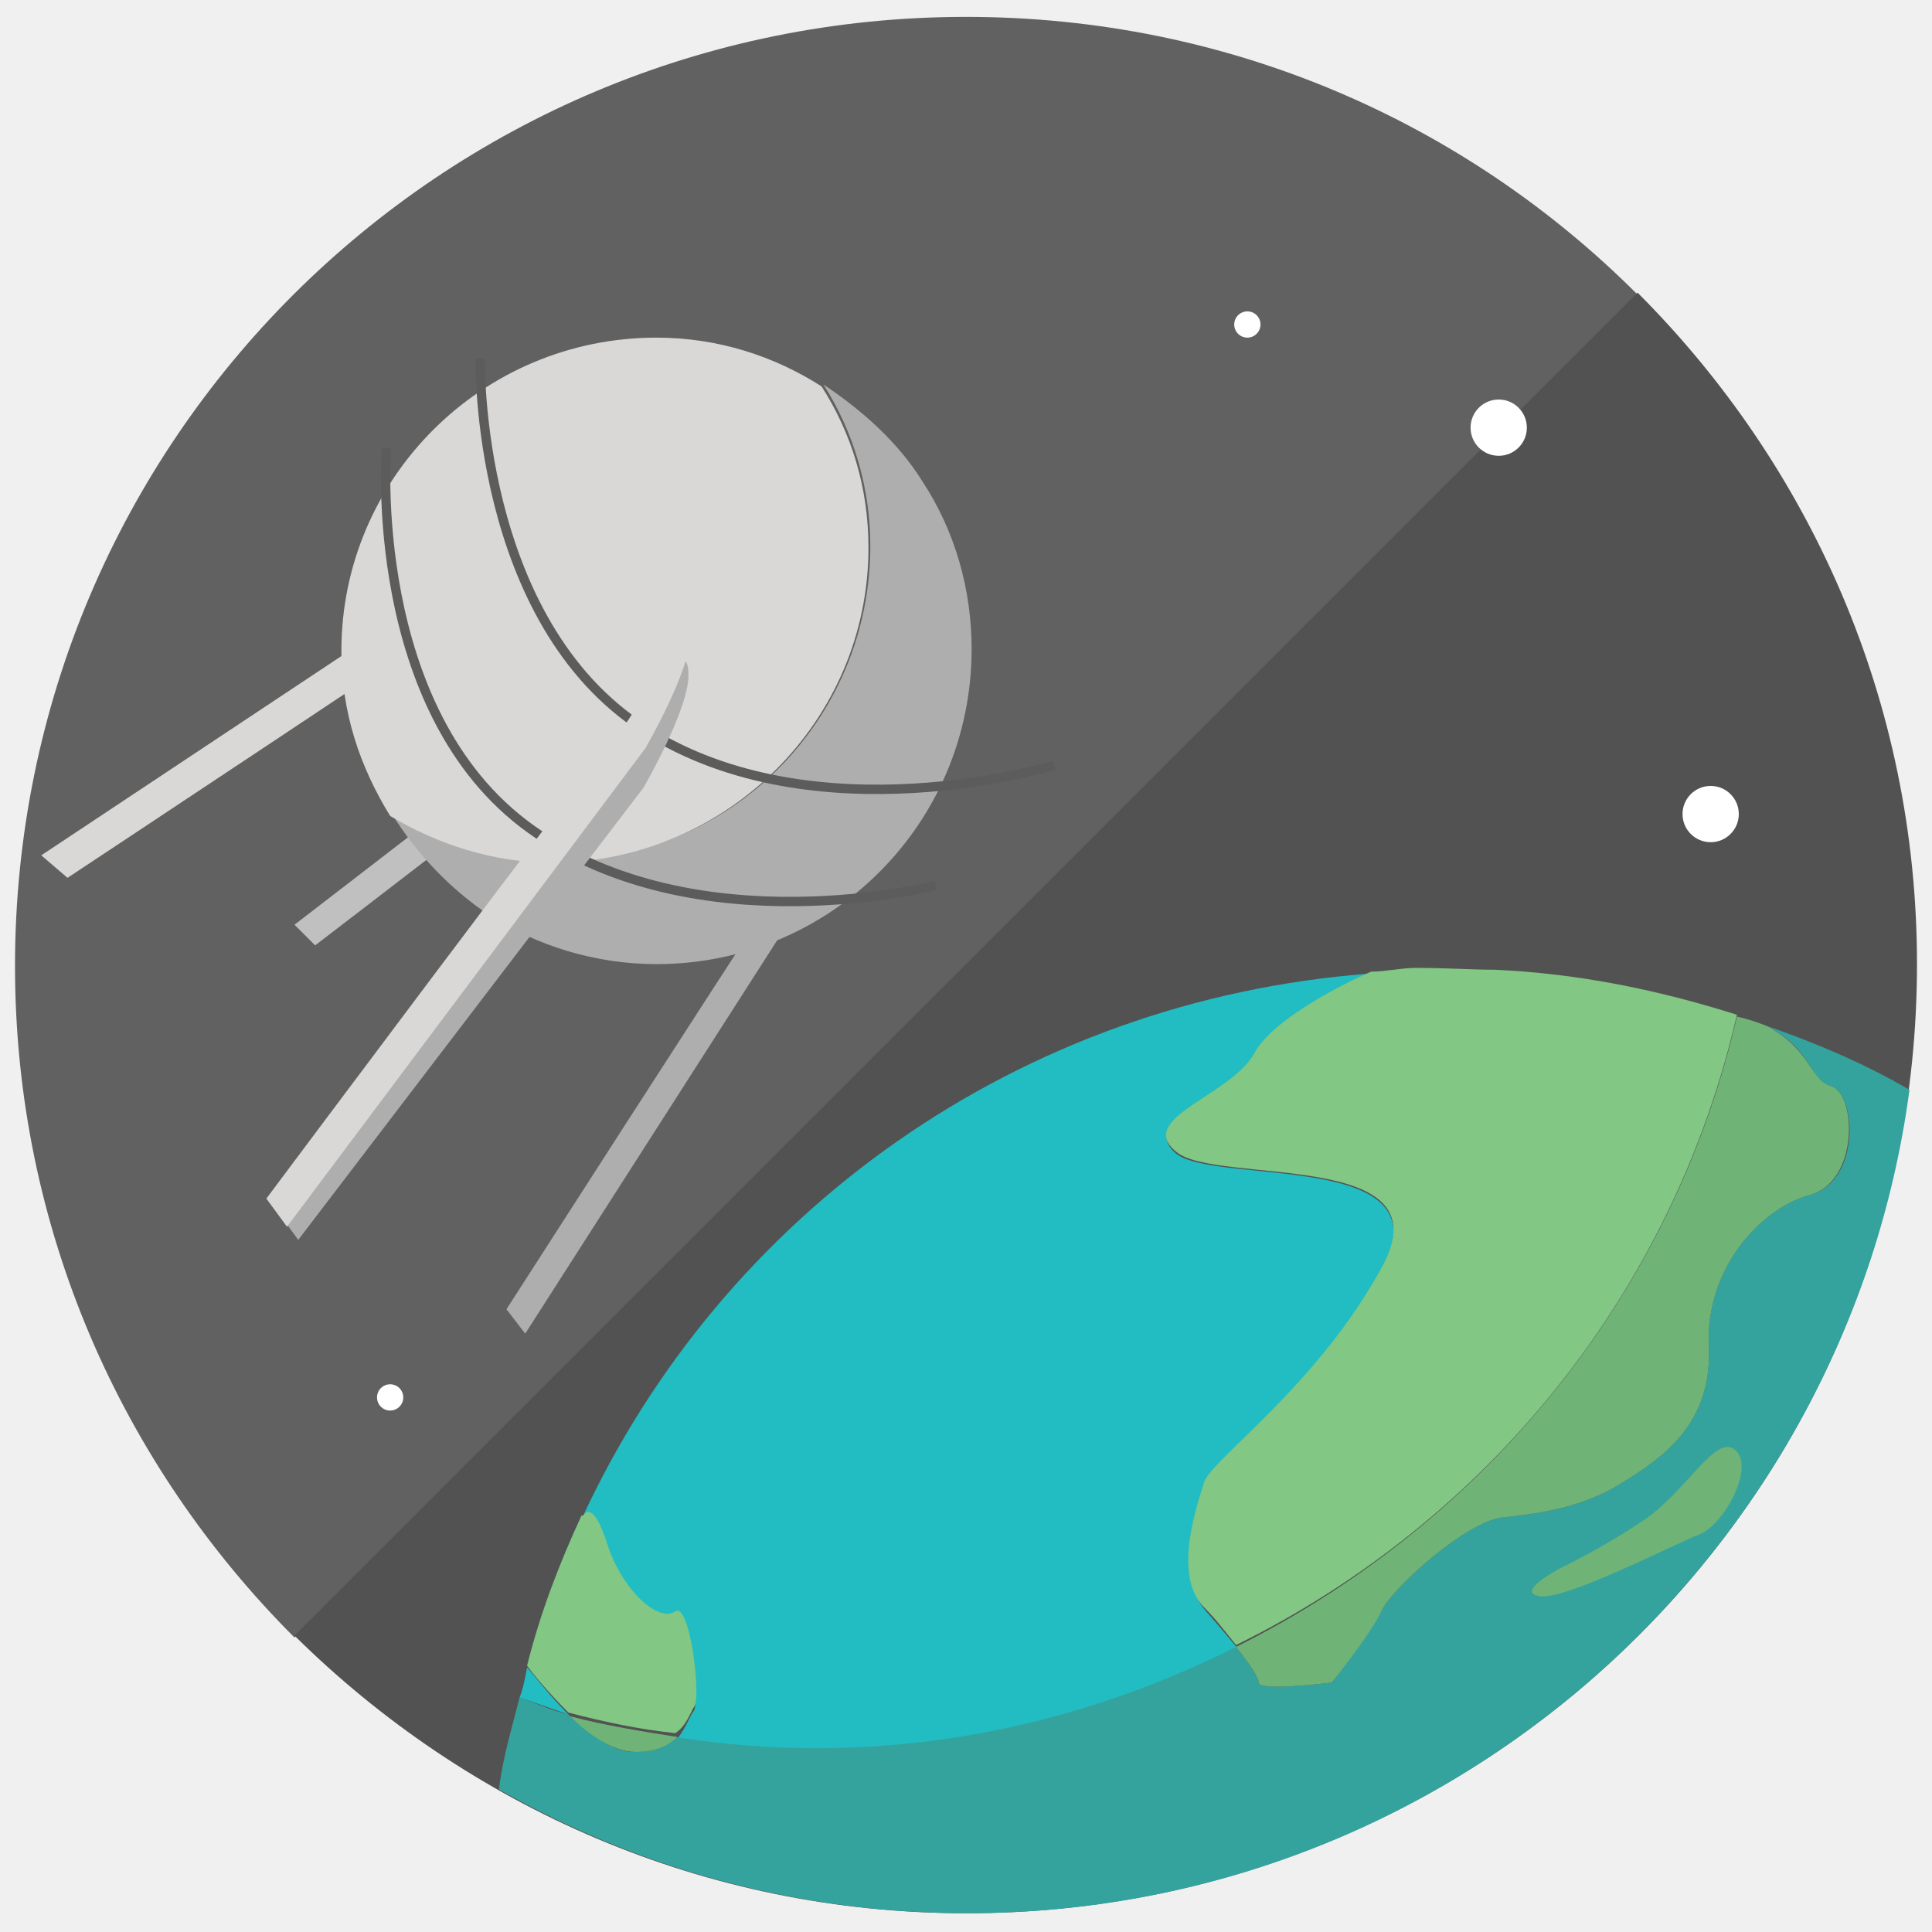
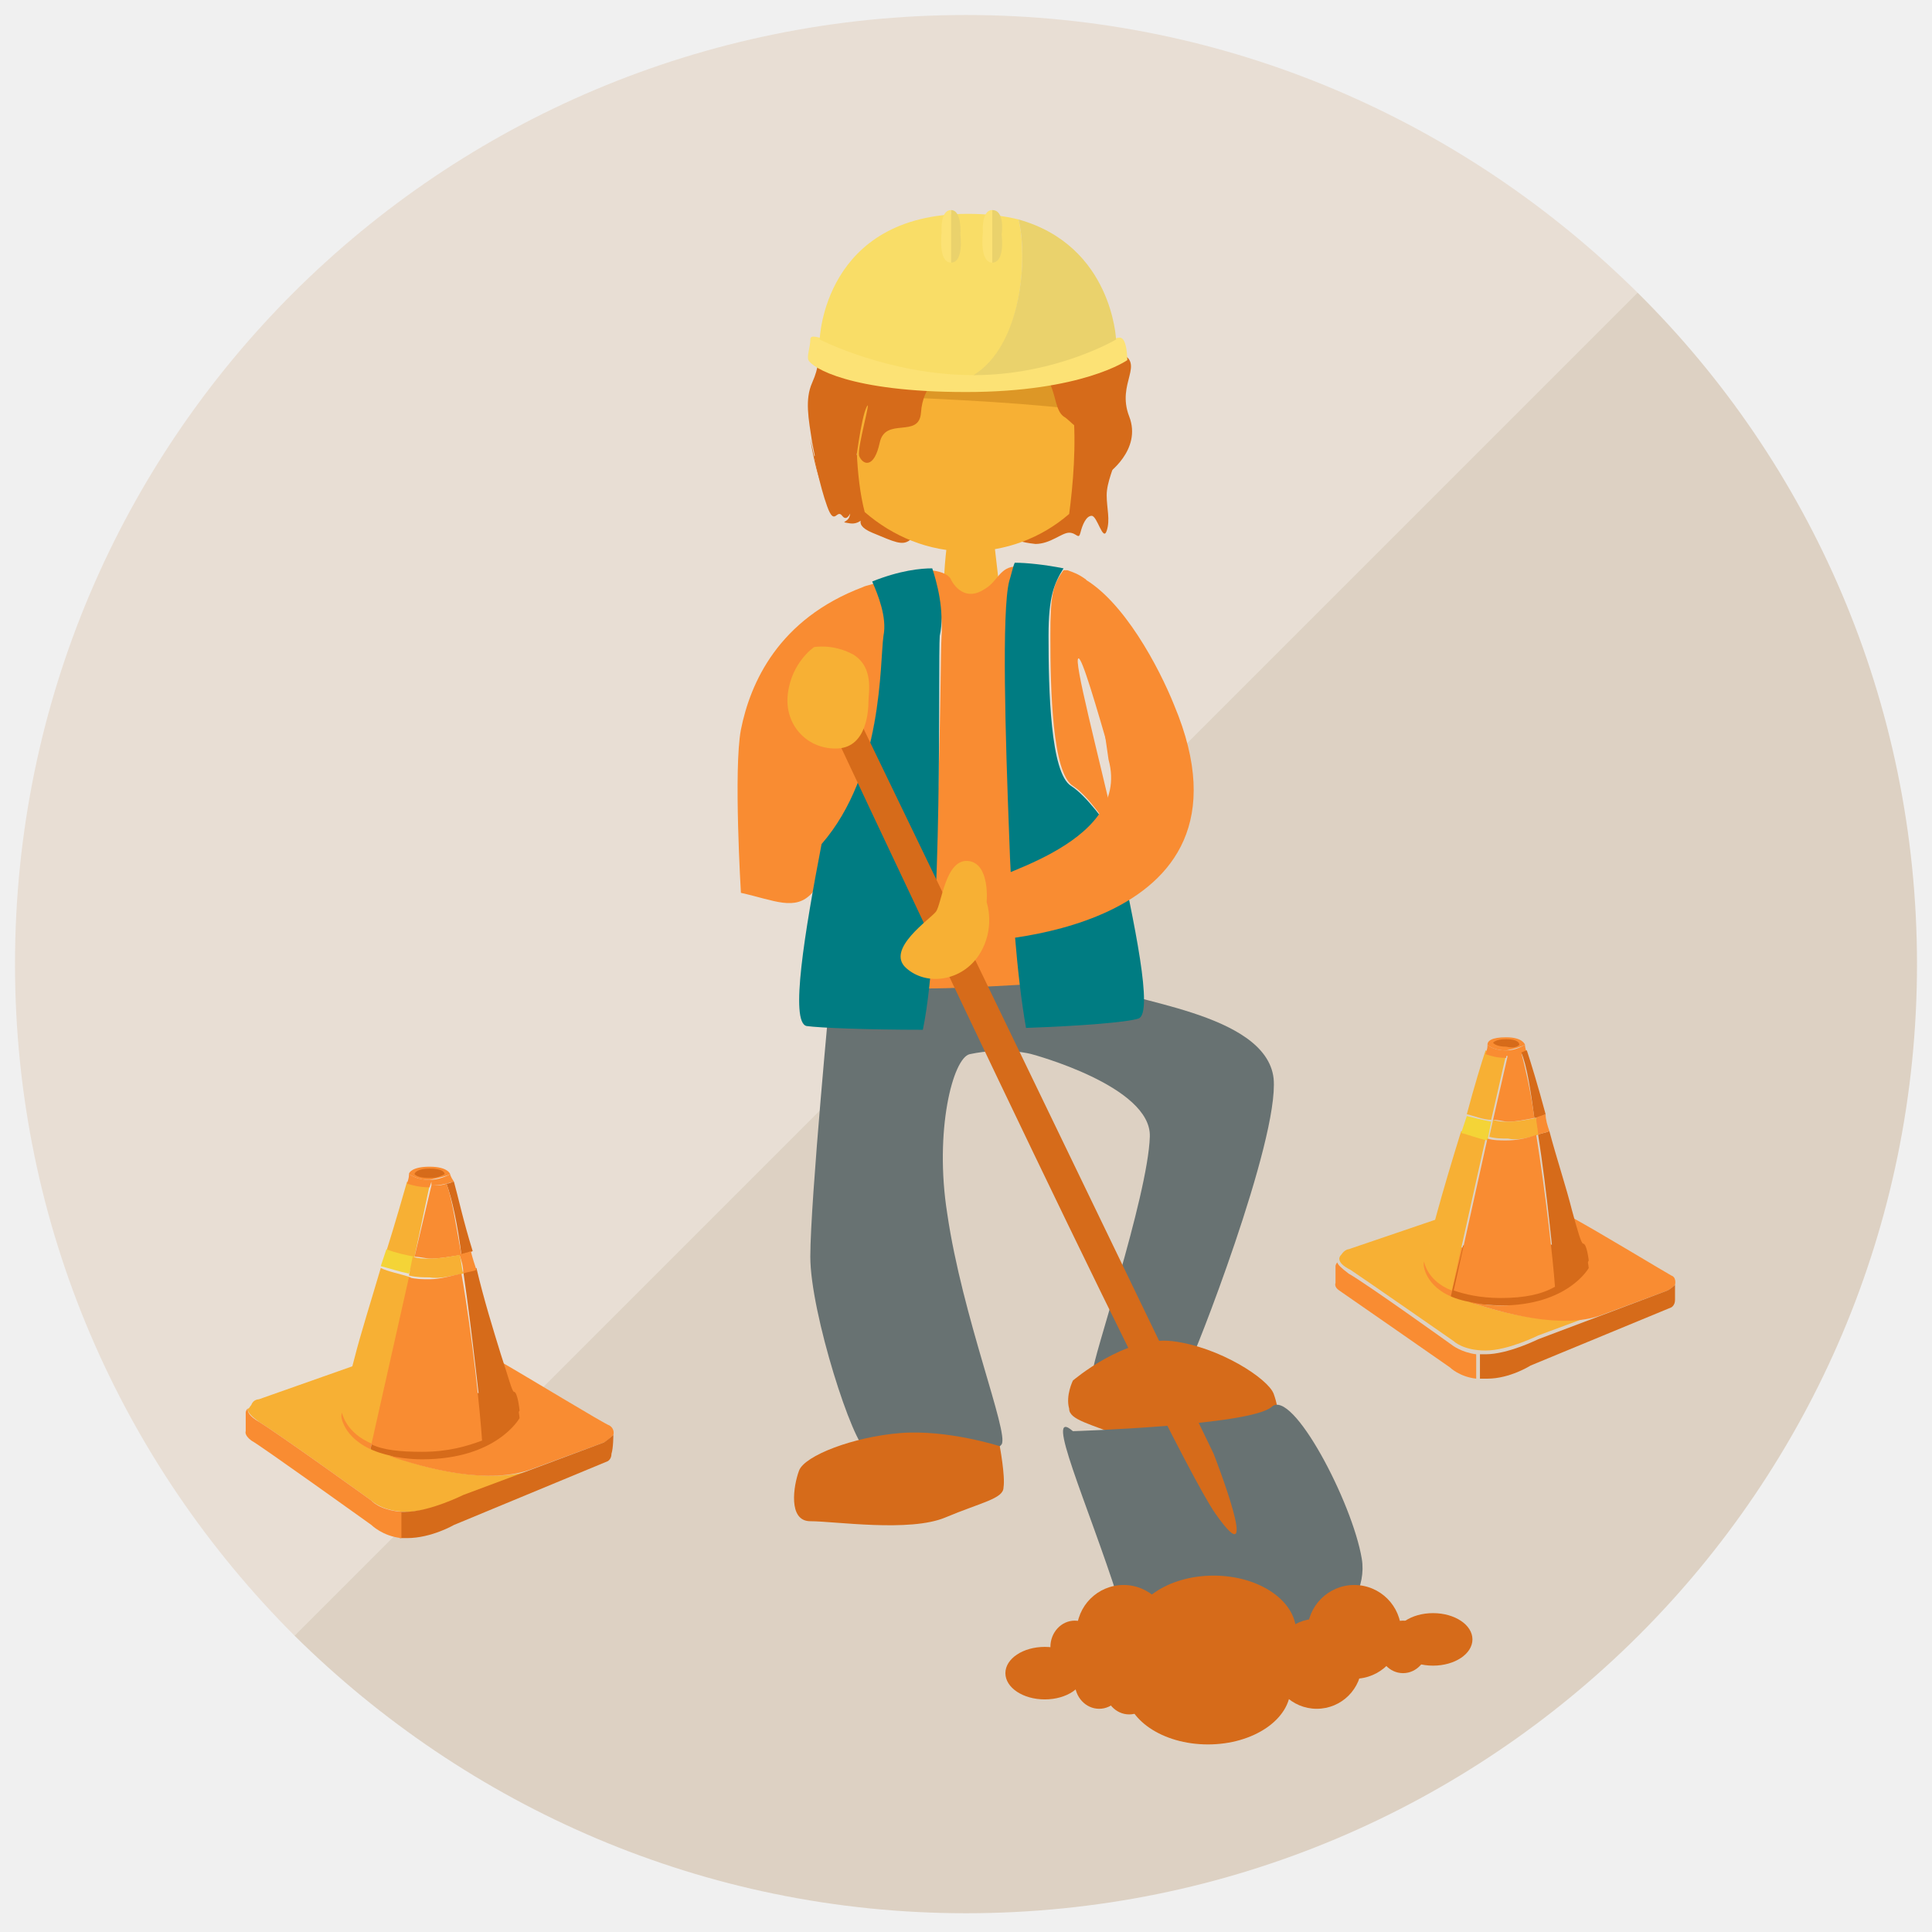
- <svg xmlns="http://www.w3.org/2000/svg" width="103px" height="103px" viewBox="0 0 103 103" version="1.1">
-   <defs />
-   <g id="Page-1" stroke="none" stroke-width="1" fill="none" fill-rule="evenodd">
-     <g id="Badge_Inner">
-       <g id="Group">
-         <g id="Shape">
-           <path d="M51.5,0.9 C23.5,0.9 0.8,23.5 0.8,51.5 C0.8,65.5 6.5,78.1 15.7,87.3 L87.3,15.7 C78.1,6.5 65.5,0.9 51.5,0.9 L51.5,0.9 Z" fill="#616161" />
-           <path d="M87.3,15.6 L15.7,87.2 C24.9,96.3 37.5,102 51.5,102 C79.5,102 102.2,79.4 102.2,51.4 C102.2,37.4 96.5,24.8 87.3,15.6 L87.3,15.6 Z" fill="#525252" />
-         </g>
-         <path d="M41.9,44.1 C41.9,44.1 42.1,46.7 40.7,48.6 C39.4,50.5 27,69.8 27,69.8 L28,71.1 L41.9,49.4 C41.9,49.4 43.7,45.6 43.6,44 C43.4,42.6 41.9,44.1 41.9,44.1 L41.9,44.1 Z" id="Shape" fill="#AEAEAE" />
-         <path d="M32.3,29.7 C32.3,29.7 29.4,29.5 27.3,31 C25.2,32.5 3.6,46.8 3.6,46.8 L2.2,45.6 L26.3,29.6 C26.3,29.6 30.5,27.5 32.3,27.7 C34,27.9 32.3,29.7 32.3,29.7 L32.3,29.7 Z" id="Shape" fill="#D9D8D7" />
-         <path d="M40.1,34.2 C40.1,34.2 37.7,34 36,35.5 C34.3,37 16.8,50.4 16.8,50.4 L15.7,49.3 L35.3,34.2 C35.3,34.2 38.7,32.2 40.2,32.4 C41.5,32.6 40.1,34.2 40.1,34.2 L40.1,34.2 Z" id="Shape" fill="#C1C0C0" />
-         <g transform="translate(18, 18)" id="Shape">
-           <path d="M31.2,7.7 C29.9,5.6 28,3.9 25.9,2.5 C27.5,5 28.4,8 28.4,11.1 C28.4,20.4 20.9,27.9 11.6,27.9 C8.4,27.9 5.4,26.9 2.9,25.4 C4.2,27.5 6,29.4 8.1,30.8 C10.6,32.4 13.7,33.4 17,33.4 C26.3,33.4 33.8,25.9 33.8,16.6 C33.8,13.4 32.9,10.3 31.2,7.7 L31.2,7.7 Z" fill="#AEAEAE" />
-           <path d="M28.3,11.2 C28.3,8 27.4,5.1 25.8,2.6 C23.3,1 20.3,0 17,0 C7.7,0 0.2,7.5 0.2,16.7 C0.2,20 1.2,22.9 2.8,25.5 C5.3,27 8.3,28 11.5,28 C20.8,27.9 28.3,20.4 28.3,11.2 L28.3,11.2 Z" fill="#D9D8D7" />
-         </g>
-         <path d="M85.7,82 C85.7,82 87.8,80.4 89.6,78.5 C91.5,76.6 92.3,73.2 93.6,73.9 C94.8,74.6 93.8,77.9 92.7,78.6 C91.5,79.3 86.4,83.5 85,83.5 C83.6,83.6 85.7,82 85.7,82 L85.7,82 Z" id="Shape" fill="#9BCF81" />
-         <circle id="Oval" fill="#FFFFFF" cx="91.2" cy="43.4" r="1.5" />
-         <circle id="Oval" fill="#FFFFFF" cx="79.9" cy="22.8" r="1.5" />
-         <circle id="Oval" fill="#FFFFFF" cx="66.5" cy="17.3" r="0.7" />
-         <circle id="Oval" fill="#FFFFFF" cx="20.8" cy="74.5" r="0.7" />
-         <g transform="translate(26, 51)" id="Shape">
-           <path d="M38.2,28.1 C38.6,26.8 44.3,22.9 47.7,16.6 C51.1,10.3 38.8,12.2 36.7,10.5 C34.6,8.7 39.7,7.5 40.9,5.2 C41.9,3.3 45.7,1.5 47.1,0.9 C28.3,2.3 12.5,13.7 5,30 L5.1,30 C5.1,30 5.6,29.1 6.4,31.6 C7.2,34.2 9.2,35.6 10,35.1 C10.8,34.5 11.3,39.7 11,40.2 C10.8,40.4 10.6,41.1 10.1,41.7 C12.5,42.1 15,42.3 17.6,42.3 C25.7,42.3 33.2,40.2 40,36.9 C39.5,36.3 39,35.7 38.3,34.9 C36.6,33 37.8,29.4 38.2,28.1 L38.2,28.1 Z" fill="#21BDC2" />
-           <path d="M68.2,3.7 C70.7,5 70.5,6.7 71.6,6.9 C73,7.3 73.2,12 70.5,12.7 C67.9,13.4 64.9,16.6 65.1,20.8 C65.3,25 62.5,26.8 60.4,28.1 C58.3,29.4 56,29.7 54.1,29.9 C52.2,30.1 48.3,33.6 47.7,34.8 C47.1,36 45,38.7 45,38.7 C45,38.7 41.1,39.2 41.1,38.7 C41.1,38.4 40.6,37.7 39.9,36.8 C33.1,40.2 25.6,42.2 17.5,42.2 C15,42.2 12.5,42 10,41.6 C9.6,42.1 9,42.4 7.8,42.4 C6.6,42.4 5.4,41.4 4.3,40.4 C3.4,40.2 2.6,39.8 1.7,39.5 C1.3,41.1 0.8,42.7 0.6,44.4 C8,48.6 16.5,51 25.6,51 C51.3,51 72.5,31.8 75.8,7.1 C73.4,5.7 70.8,4.6 68.2,3.7 L68.2,3.7 Z" fill="#35A39D" />
-           <path d="M2.1,37.9 C2,38.4 1.9,39 1.7,39.5 C2.6,39.8 3.4,40.1 4.3,40.4 C3.2,39.3 2.4,38.2 2.1,37.9 L2.1,37.9 Z" fill="#21BDC2" />
-           <path d="M39.9,36.8 C40.6,37.7 41.1,38.4 41.1,38.7 C41.1,39.2 45,38.7 45,38.7 C45,38.7 47.1,36.1 47.7,34.8 C48.3,33.6 52.2,30.1 54.1,29.9 C56,29.7 58.3,29.4 60.4,28.1 C62.5,26.8 65.3,25 65.1,20.8 C64.9,16.6 67.9,13.4 70.5,12.7 C73.1,12 73,7.3 71.6,6.9 C70.5,6.6 70.6,5 68.2,3.7 C67.7,3.5 67.1,3.3 66.6,3.2 C63.2,17.9 53.3,30.1 39.9,36.8 L39.9,36.8 Z" fill="#70B376" />
-           <path d="M66.6,3.1 C62.5,1.8 58.2,0.9 53.7,0.7 C52.5,0.7 51.1,0.6 49.5,0.6 C48.7,0.6 47.9,0.8 47.1,0.8 C45.7,1.4 41.9,3.3 40.9,5.1 C39.7,7.4 34.5,8.6 36.7,10.4 C38.8,12.2 51.1,10.2 47.7,16.5 C44.3,22.8 38.7,26.7 38.2,28 C37.8,29.3 36.5,33 38.2,34.7 C38.9,35.4 39.4,36.1 39.9,36.7 C53.3,30.1 63.2,17.9 66.6,3.1 L66.6,3.1 Z" fill="#82C783" />
-           <path d="M7.9,42.4 C9.1,42.4 9.7,42 10.1,41.6 C8.2,41.3 6.3,41 4.4,40.5 C5.4,41.5 6.7,42.4 7.9,42.4 L7.9,42.4 Z" fill="#70B376" />
-           <path d="M11,40 C11.4,39.6 10.8,34.4 10,34.9 C9.2,35.5 7.3,34 6.4,31.4 C5.6,28.8 5.1,29.8 5.1,29.8 C5.1,29.8 5.1,29.8 5,29.8 C3.8,32.4 2.8,35 2.1,37.8 C2.3,38.1 3.2,39.2 4.3,40.3 C6.2,40.8 8.1,41.2 10,41.4 C10.6,41 10.8,40.3 11,40 L11,40 Z" fill="#82C783" />
-         </g>
-         <path d="M20.6,23.9 C20.6,23.9 19.5,37.9 28.3,44.2 C37.1,50.5 49.9,47.2 49.9,47.2" id="Shape" stroke="#5C5C5C" stroke-width="0.5" />
-         <path d="M25.6,19.1 C25.6,19.1 25.3,33.1 34.4,38.9 C43.5,44.7 56.2,40.8 56.2,40.8" id="Shape" stroke="#5C5C5C" stroke-width="0.5" />
-         <path d="M83.2,83.6 C83.2,83.6 85.5,82.5 87.7,81 C89.9,79.5 91.5,76.4 92.5,77.3 C93.6,78.2 91.9,81.3 90.6,81.8 C89.3,82.3 83.5,85.3 82.1,85.1 C80.7,84.9 83.2,83.6 83.2,83.6 L83.2,83.6 Z" id="Shape" fill="#70B376" />
-         <path d="M34.8,35.8 C34.8,35.8 34.8,38.9 33,41 C31.2,43 14.8,64.6 14.8,64.6 L15.9,66.1 L34.3,42 C34.3,42 36.8,37.7 36.7,35.9 C36.7,34.1 34.8,35.8 34.8,35.8 L34.8,35.8 Z" id="Shape" fill="#AEAEAE" />
-         <path d="M34.9,33.7 C34.9,33.7 34.9,36.8 33.1,38.9 C31.3,41 14.2,63.9 14.2,63.9 L15.3,65.4 L34.4,39.9 C34.4,39.9 36.9,35.6 36.8,33.8 C36.8,32 34.9,33.7 34.9,33.7 L34.9,33.7 Z" id="Shape" fill="#D9D8D7" />
+ <svg xmlns="http://www.w3.org/2000/svg" version="1.1" id="Layer_1" x="0px" y="0px" viewBox="-20 21 103 103" style="enable-background:new -20 21 103 103;" xml:space="preserve">
+   <style type="text/css">
+ 	.st0{fill:#E8DED4;}
+ 	.st1{fill:#DDD1C3;}
+ 	.st2{fill:#D66B1A;}
+ 	.st3{fill:#F98C32;}
+ 	.st4{fill:#F7B034;}
+ 	.st5{fill:#F4D437;}
+ 	.st6{fill:#687272;}
+ 	.st7{fill:#007C82;}
+ 	.st8{fill:#DD9726;}
+ 	.st9{fill:#FCE275;}
+ 	.st10{fill:#F9DD67;}
+ 	.st11{fill:#EAD26C;}
+ </style>
+   <path class="st0" d="M31.5,21.8c-28,0-50.7,22.6-50.7,50.6c0,14,5.7,26.6,14.9,35.8l71.6-71.6C58.1,27.5,45.5,21.8,31.5,21.8z" />
+   <path class="st1" d="M67.3,36.6l-71.6,71.6c9.2,9.1,21.8,14.8,35.8,14.8c28,0,50.7-22.6,50.7-50.6C82.2,58.4,76.5,45.7,67.3,36.6z" />
+   <path class="st2" d="M23.4,45.3c0,0,0.3,1.6,0.7,2.7c0.4,1.1,0.5,0.1,0.8,0.5s0.5-0.4,0.4,0s-0.6,0.3,0,0.4c0.6,0.1,0.9-0.5,0.9-0.5  c0,0-0.9,0.5,0.3,1c1.2,0.5,1.6,0.7,2,0.4s1.3,0.2,2.3,0s2.1,0,2.9,0s0.6,0.1,1.5,0.2c0.8,0,1.4-0.6,1.8-0.6s0.5,0.4,0.6,0  s0.3-0.9,0.6-0.9s0.6,1.4,0.8,0.8s0-1.2,0-1.9s0.4-1.5,0.6-2.3s1.1-5.7-3.9-2.6S23.4,45.3,23.4,45.3z" />
+   <g>
+     <g>
+       <path class="st3" d="M-2.7,97c0,0.6,1,1.2,2.4,1.5l0.7-3.2C-1.5,95.6-2.7,96.3-2.7,97z" />
+       <path class="st2" d="M3.1,95.1c-1,0-1.9,0.1-2.7,0.2l-0.7,3.2c1,0.2,2.2,0.4,3.5,0.4C6.4,98.9,9,98,9,97S6.4,95.1,3.1,95.1z" />
+     </g>
+     <g>
+       <g>
+         <path class="st3" d="M4,83.6c0,0-0.1-0.4-1.1-0.4c-0.9,0-1.1,0.3-1.1,0.4c0.2,0.1,0.5,0.3,1.1,0.3C3.4,83.8,3.8,83.7,4,83.6z" />
+         <path class="st2" d="M3.7,83.6c0-0.1-0.1-0.3-0.8-0.3c-0.6,0-0.8,0.2-0.8,0.3c0.1,0.1,0.3,0.2,0.8,0.2     C3.3,83.8,3.5,83.7,3.7,83.6z" />
+       </g>
+       <g>
+         <path class="st4" d="M2.9,84.2c-0.5,0-0.9-0.1-1.2-0.2c-0.2,0.7-0.6,2.1-1.1,3.7C1,87.8,1.5,88,2.1,88L2.9,84.2z" />
+         <path class="st3" d="M3,84l0,0.2c0,0,0,0,0,0c0.5,0,0.8-0.1,1.2-0.2C4,83.7,4,83.6,4,83.6s0,0,0,0c-0.2,0.1-0.6,0.3-1.1,0.3     c-0.6,0-0.9-0.2-1.1-0.3c0,0,0,0.1,0,0.1s0,0.1-0.1,0.4c0.3,0.1,0.7,0.2,1.2,0.2L3,84z" />
+         <path class="st4" d="M0.3,88.6c-0.5,1.7-1.1,3.6-1.4,4.8c-0.2,0.8-0.4,1.4-0.4,1.6c0,0.6-0.3,0.7-0.3,1.1c0,0.2,0.2,1.3,1.7,1.9     l2-8.9C1.3,88.9,0.7,88.8,0.3,88.6z" />
+         <path class="st5" d="M2.1,88c-0.5-0.1-1-0.2-1.5-0.4c-0.1,0.3-0.2,0.6-0.3,0.9c0.4,0.1,1,0.3,1.5,0.4L2.1,88z" />
+       </g>
+       <g>
+         <path class="st4" d="M0.8,98.6c-2.3-0.5-2.6-1.9-2.6-2.1c0-0.3,0.3-0.4,0.3-1.1c0-0.1,0.2-0.7,0.4-1.6l-5.1,1.8     c0,0-0.3,0-0.4,0.3c-0.1,0.1-0.1,0.2-0.2,0.2c0,0.2,0.2,0.4,0.6,0.7c1,0.6,6,4.2,6,4.2s0.6,0.6,1.9,0.6c1.3,0,3.1-0.9,3.1-0.9     l3.8-1.4l0,0C6.2,100.2,2.7,99.3,0.8,98.6z" />
+         <path class="st3" d="M12.5,97c-0.3-0.1-4.4-2.6-5.8-3.4c0.4,1.2,0.6,2,0.7,2c0.2,0,0.3,1,0.3,1s-1.2,2.2-5.2,2.2     c-0.7,0-1.3-0.1-1.8-0.2c2,0.7,5.4,1.6,7.7,0.7l0,0l3.8-1.4c0,0,0.2-0.1,0.5-0.4l0,0C12.7,97.5,12.8,97.2,12.5,97z" />
      </g>
    </g>
+     <g>
+       <path class="st2" d="M5.2,87.7c-0.5-1.6-0.8-3-1-3.7c-0.1,0-0.2,0.1-0.4,0.1c0.3,0.8,0.6,2.2,0.8,3.8C4.8,87.8,5,87.8,5.2,87.7z" />
+       <path class="st3" d="M4.6,87.9c-0.3-1.6-0.5-3-0.8-3.8c-0.2,0.1-0.5,0.1-0.8,0.1c0,0,0,0,0,0L2.1,88c0.3,0,0.6,0.1,0.9,0.1    C3.4,88.1,4,88,4.6,87.9z" />
+       <path class="st2" d="M7.7,96.2c0,0-0.1-1-0.3-1c-0.1,0-0.3-0.8-0.7-2c-0.4-1.3-0.9-2.9-1.3-4.6c-0.2,0.1-0.5,0.1-0.7,0.2    c0.5,3.4,0.9,7.4,1.1,8.9C7.2,97.1,7.7,96.2,7.7,96.2z" />
+       <path class="st3" d="M4.7,88.9c0.2-0.1,0.5-0.1,0.7-0.2c-0.1-0.3-0.2-0.6-0.3-1c-0.2,0.1-0.4,0.1-0.6,0.2    C4.6,88.2,4.7,88.5,4.7,88.9z" />
+       <path class="st4" d="M4.7,88.9c-0.1-0.3-0.1-0.7-0.2-1C4,88,3.4,88.1,2.9,88.1c-0.3,0-0.6,0-0.9-0.1l-0.2,1    c0.4,0.1,0.8,0.1,1.1,0.1C3.5,89.2,4.1,89,4.7,88.9z" />
+       <path class="st3" d="M2.9,89.2c-0.4,0-0.7,0-1.1-0.1l-2,8.9c0.6,0.3,1.5,0.4,2.7,0.4c1.4,0,2.4-0.3,3.2-0.6    c-0.1-1.5-0.5-5.5-1.1-8.9C4.1,89,3.5,89.2,2.9,89.2z" />
+     </g>
+     <g>
+       <path class="st2" d="M12.7,97.5c-0.2,0.2-0.5,0.4-0.5,0.4l-7.5,2.8c0,0-1.8,0.9-3.1,0.9c-0.1,0-0.2,0-0.3,0v1.4c0.1,0,0.3,0,0.4,0    c1.3,0,2.5-0.7,2.5-0.7l8.2-3.4c0,0,0.2-0.1,0.2-0.4C12.7,98.2,12.7,97.5,12.7,97.5z" />
+       <path class="st3" d="M-0.2,101c0,0-5-3.6-6-4.2c-0.5-0.3-0.6-0.5-0.6-0.7c-0.1,0.1-0.1,0.2-0.1,0.2v1c0,0-0.1,0.2,0.3,0.5    c0.4,0.2,6.4,4.5,6.4,4.5s0.6,0.6,1.6,0.7v-1.4C0.2,101.5-0.2,101-0.2,101z" />
+     </g>
+   </g>
+   <g>
+     <g>
+       <path class="st3" d="M55.1,89c0,0.6,0.9,1.1,2.2,1.4l0.7-2.9C56.3,87.7,55.1,88.3,55.1,89z" />
+       <path class="st2" d="M60.5,87.2c-0.9,0-1.8,0.1-2.5,0.2l-0.7,2.9c0.9,0.2,2,0.3,3.2,0.3c3,0,5.4-0.8,5.4-1.7S63.5,87.2,60.5,87.2z    " />
+     </g>
+     <g>
+       <g>
+         <path class="st3" d="M61.3,76.7c0,0-0.1-0.4-1-0.4c-0.8,0-1,0.2-1,0.4c0.1,0.1,0.4,0.3,1,0.3C60.8,76.9,61.1,76.8,61.3,76.7z" />
+         <path class="st2" d="M61,76.7c0-0.1-0.1-0.3-0.7-0.3c-0.6,0-0.7,0.2-0.7,0.2c0.1,0.1,0.3,0.2,0.7,0.2     C60.7,76.9,60.9,76.8,61,76.7z" />
+       </g>
+       <g>
+         <path class="st4" d="M60.3,77.2c-0.5,0-0.8-0.1-1.1-0.2c-0.2,0.6-0.6,1.9-1,3.4c0.4,0.1,0.9,0.3,1.3,0.3L60.3,77.2z" />
+         <path class="st3" d="M60.3,77.1l0,0.2c0,0,0,0,0,0c0.4,0,0.8-0.1,1.1-0.2c-0.1-0.2-0.1-0.4-0.1-0.4s0,0,0,0     c-0.2,0.1-0.5,0.3-1,0.3c-0.6,0-0.9-0.2-1-0.3c0,0,0,0.1,0,0.1s0,0.1-0.1,0.4c0.3,0.1,0.6,0.2,1.1,0.2L60.3,77.1z" />
+         <path class="st4" d="M57.9,81.3c-0.5,1.6-1,3.3-1.3,4.4c-0.2,0.8-0.4,1.3-0.4,1.4c0,0.6-0.3,0.7-0.3,1c0,0.2,0.2,1.2,1.5,1.7     l1.8-8.1C58.8,81.6,58.3,81.4,57.9,81.3z" />
+         <path class="st5" d="M59.5,80.8c-0.5-0.1-0.9-0.2-1.3-0.3c-0.1,0.3-0.2,0.6-0.3,0.9c0.4,0.1,0.9,0.3,1.4,0.4L59.5,80.8z" />
+       </g>
+       <g>
+         <path class="st4" d="M58.3,90.4c-2.1-0.4-2.4-1.7-2.4-2c0-0.3,0.3-0.4,0.3-1c0-0.1,0.1-0.7,0.4-1.4l-4.7,1.6c0,0-0.2,0-0.4,0.3     c-0.1,0.1-0.1,0.2-0.1,0.2c0,0.2,0.2,0.4,0.6,0.6c0.9,0.6,5.5,3.8,5.5,3.8s0.5,0.5,1.7,0.5c1.2,0,2.8-0.8,2.8-0.8l3.5-1.3l0,0     C63.3,91.9,60.1,91,58.3,90.4z" />
+         <path class="st3" d="M69.1,89c-0.2-0.1-4-2.4-5.3-3.1c0.3,1.1,0.6,1.8,0.6,1.8c0.2,0,0.3,0.9,0.3,0.9s-1.1,2-4.7,2     c-0.7,0-1.2-0.1-1.7-0.2c1.8,0.6,5,1.5,7.1,0.7l0,0l3.5-1.3c0,0,0.2-0.1,0.4-0.3l0,0C69.3,89.5,69.4,89.1,69.1,89z" />
+       </g>
+     </g>
+     <g>
+       <path class="st2" d="M62.4,80.4c-0.4-1.5-0.8-2.8-1-3.4c-0.1,0-0.2,0.1-0.3,0.1c0.3,0.7,0.5,2,0.7,3.5    C62,80.6,62.2,80.5,62.4,80.4z" />
+       <path class="st3" d="M61.8,80.6c-0.2-1.5-0.5-2.7-0.7-3.5c-0.2,0-0.5,0.1-0.7,0.1c0,0,0,0,0,0l-0.8,3.5c0.3,0,0.6,0.1,0.8,0.1    C60.8,80.8,61.3,80.7,61.8,80.6z" />
+       <path class="st2" d="M64.7,88.2c0,0-0.1-0.9-0.3-0.9c-0.1,0-0.3-0.7-0.6-1.8c-0.3-1.2-0.8-2.7-1.2-4.2c-0.2,0.1-0.4,0.1-0.6,0.2    c0.5,3.1,0.8,6.8,1,8.1C64.3,89.1,64.7,88.2,64.7,88.2z" />
+       <path class="st3" d="M62,81.5c0.2-0.1,0.4-0.1,0.6-0.2c-0.1-0.3-0.2-0.6-0.2-0.9c-0.2,0.1-0.4,0.1-0.5,0.2    C61.9,80.9,61.9,81.2,62,81.5z" />
+       <path class="st4" d="M62,81.5c0-0.3-0.1-0.6-0.1-0.9c-0.5,0.1-1,0.2-1.5,0.2c-0.3,0-0.5,0-0.8-0.1l-0.2,0.9c0.3,0.1,0.7,0.1,1,0.1    C60.8,81.8,61.4,81.7,62,81.5z" />
+       <path class="st3" d="M60.3,81.8c-0.3,0-0.7,0-1-0.1l-1.8,8.1c0.6,0.2,1.4,0.4,2.5,0.4c1.3,0,2.2-0.2,2.9-0.6c-0.1-1.4-0.5-5-1-8.1    C61.4,81.7,60.8,81.8,60.3,81.8z" />
+     </g>
+     <g>
+       <path class="st2" d="M69.3,89.5c-0.2,0.2-0.4,0.3-0.4,0.3l-6.9,2.6c0,0-1.6,0.8-2.8,0.8c-0.1,0-0.2,0-0.3,0v1.3c0.1,0,0.2,0,0.4,0    c1.2,0,2.3-0.7,2.3-0.7l7.5-3.1c0,0,0.2-0.1,0.2-0.4C69.3,90,69.3,89.5,69.3,89.5z" />
+       <path class="st3" d="M57.4,92.7c0,0-4.6-3.3-5.5-3.8c-0.4-0.3-0.6-0.5-0.6-0.6c-0.1,0.1-0.1,0.2-0.1,0.2v0.9c0,0-0.1,0.2,0.2,0.4    c0.3,0.2,5.9,4.1,5.9,4.1s0.5,0.5,1.4,0.6v-1.3C57.9,93.1,57.4,92.7,57.4,92.7z" />
+     </g>
+   </g>
+   <path class="st2" d="M23.2,44.4c0.2,1.3,0.5,2.2,0.5,2.2" />
+   <g>
+     <path class="st4" d="M30.5,49.9c0,0-0.3,2.3-0.1,2.7c0.2,0.4,0.5,0.8,1.3,0.7c0.8,0,1.6-0.8,1.6-0.8L33,49.9   C33,49.9,32.1,49.7,30.5,49.9z" />
+     <path class="st6" d="M24.3,73.5c0,0-1.1,11.5-1.1,14.5c0,3,2.3,10.1,3,10.3c0.7,0.2,6.4,0.8,7.2-0.3c0.4-0.6-2.1-6.8-2.9-12.3   c-0.7-4.4,0.3-8.3,1.2-8.5c1.9-0.4,3.3,0,3.3,0s6.4,1.7,6.3,4.4c-0.1,3.2-3.2,12.3-3,12.4c0.4,0.2,4.7,0.2,5.1-0.3   c0.2-0.2,4.8-11.9,4.5-15.2c-0.4-3.6-8.2-4.1-9.1-5C36.8,71.8,24.3,73.5,24.3,73.5z" />
+     <path class="st2" d="M33.3,98.1c0,0-2.8-0.9-5.3-0.7s-5.1,1.2-5.4,2s-0.6,2.7,0.6,2.7c1.3,0,5.3,0.6,7.2-0.2s3.1-1,3.1-1.6   C33.6,99.7,33.3,98.1,33.3,98.1z" />
+     <path class="st2" d="M37.2,94.6c0,0,2.8-2.4,5.3-2.1s5.1,2,5.4,2.8s0.6,2.6-0.6,2.6s-5.3,0.6-7.2-0.2c-2-0.8-3.1-1-3.1-1.6   C36.8,95.4,37.2,94.6,37.2,94.6z" />
+     <g>
+       <path class="st3" d="M19.5,68.6c1.8,0.4,2.9,1,3.8,0c0.4-0.5,1.6-7.4,0.6-2.6c3.2-3.9,3-9.7,3.3-11.1c0.2-1-0.2-2.1-0.6-2.8    c-0.2,0.1-0.4,0.1-0.6,0.2c-4.5,1.7-6,5.1-6.5,7.6C19.1,62,19.5,68.6,19.5,68.6z" />
+     </g>
+     <g>
+       <path class="st3" d="M33.9,52.1c0.1-0.4,0.2-0.7,0.3-0.9c-0.9,0-1,0.8-1.7,1.2c-1.2,0.8-1.8-0.5-1.8-0.5s-0.1-0.4-1.1-0.5    c0.2,0.6,0.7,2.2,0.6,3.5c-0.1,1.4,0,13.5-1.1,18.8c1.8,0,3.5-0.1,5.3-0.2c-0.3-3.4-0.3-4.8-0.4-8.1    C33.9,60.3,33.6,53.7,33.9,52.1z" />
+       <path class="st3" d="M36.9,51.4c-0.1,0-0.1,0-0.2,0c-0.6,0.8-0.7,1.4-0.7,3.5c0,2.9,0.1,7.3,1.2,8c0.8,0.5,1.8,2,2.4,2.9    c-1.1-4.8-2.4-9.7-2.1-9.7c0.2,0,0.9,2.4,1.8,5.5l-1.4-9.7C37.5,51.6,37.2,51.5,36.9,51.4z" />
+       <path class="st7" d="M37.1,62.9c-1.1-0.7-1.2-5.1-1.2-8c0-2.1,0.3-2.8,0.8-3.6c-1-0.2-2-0.3-2.6-0.3c-0.1,0.2-0.2,0.7-0.3,1    c-0.4,1.6-0.2,8.3,0,13.5c0.1,3.2,0.4,7.5,0.9,10.3c2.9-0.1,5.4-0.3,6-0.5c0.8-0.3-0.2-5-1.2-9.6C39,64.9,37.9,63.4,37.1,62.9z" />
+       <path class="st3" d="M42.6,58.6c-0.8-2-2.7-5.6-4.9-6.8l1.4,9.7c1.3,4.7-7.1,6.3-6.6,6.7c0.8,0.8-0.7,3-0.7,3S47.8,71,42.6,58.6z" />
+     </g>
+     <path class="st7" d="M29.7,51.3c-0.6,0-1.7,0.1-3.2,0.7c0.3,0.7,0.8,1.9,0.6,2.9c-0.2,1.4,0,7.3-3.3,11.1c-0.9,4.7-1.7,9.5-0.8,9.7   c0.7,0.1,3.3,0.2,6.2,0.2c1.1-5.3,0.8-19.7,0.9-21C30.4,53.6,29.9,51.9,29.7,51.3z" />
+     <path class="st6" d="M37.2,97.3c0,0,9.5-0.3,10.6-1.3s4.3,5.1,4.8,8.1s-3.7,5.5-3.7,5.5s-7.7,1.6-9.3-3.4S35.6,95.9,37.2,97.3z" />
+     <path class="st2" d="M25,57.7l19.7,40.8c0,0,2.7,6.9,0.1,3.2c-2.6-3.7-21.2-43.5-21.2-43.5s-0.5-0.8,0.2-1.2S24.8,57.4,25,57.7z" />
+     <path class="st4" d="M23.4,55.5c0,0-1.2,0.8-1.4,2.5c-0.2,1.7,1.1,3,2.7,2.9c1.5-0.1,1.6-2,1.6-2.5s0.3-1.8-0.8-2.5   C24.4,55.3,23.4,55.5,23.4,55.5z" />
+     <path class="st4" d="M32.6,69.1c0,0,0.5,1.4-0.4,2.8c-0.9,1.4-2.8,1.7-3.9,0.7c-1.1-1,1.3-2.6,1.6-3c0.3-0.4,0.5-2.8,1.7-2.7   C32.8,67,32.6,69.1,32.6,69.1z" />
+     <ellipse class="st2" cx="35.7" cy="110.2" rx="2.1" ry="1.4" />
+     <circle class="st2" cx="39.9" cy="108" r="2.5" />
+     <ellipse class="st2" cx="37.3" cy="108.8" rx="1.3" ry="1.4" />
+     <ellipse class="st2" cx="38.6" cy="110.7" rx="1.3" ry="1.4" />
+     <ellipse class="st2" cx="40.2" cy="111" rx="1.3" ry="1.4" />
+     <ellipse class="st2" cx="56.4" cy="108.4" rx="2.1" ry="1.4" />
+     <circle class="st2" cx="52.2" cy="108" r="2.5" />
+     <ellipse class="st2" cx="54.8" cy="108.8" rx="1.3" ry="1.4" />
+     <ellipse class="st2" cx="44.4" cy="111" rx="4.4" ry="3" />
+     <ellipse class="st2" cx="44.7" cy="108" rx="4.4" ry="3" />
+     <circle class="st2" cx="50.2" cy="109.7" r="2.4" />
+     <path class="st2" d="M23.7,46.6c0,0,0.6-0.4,0.9-2.5c0.3-2.1-1.3-0.8-0.4-2.1c0.8-1.3,1,0.1,1.8-1.3c0.7-1.4-0.7,0.1,0,1.4   c0.7,1.3,0.9,1.6,0.9,0.5c0-1.1,0.3-1.9,2-2.1c1.7-0.2,0.5-1.1-1-1.1s-4.3,0.7-4.3,0.7s0.1,0.4-0.3,1.3c-0.4,0.9-0.2,1.9,0,3.2" />
+   </g>
+   <g>
+     <path class="st4" d="M37.2,42.7c-3.5-0.4-8.3-0.6-11.5-0.7c-0.1,1.7-0.1,4.4,0.4,6.3c1.5,1.3,3.4,2.1,5.5,2.1c2,0,3.9-0.7,5.4-2   C37.2,46.9,37.4,44.7,37.2,42.7z" />
+     <path class="st8" d="M36.7,40.2l-10.9,0.3c0,0-0.1,0.6-0.1,1.6c3.2,0.1,8,0.3,11.5,0.7C37.1,41.8,37,40.9,36.7,40.2z" />
+   </g>
+   <path class="st2" d="M24.8,40.5c0,0-1.2,1.3-1.2,3.1s0,1.8,0,1.8l2,0.4c0,0,0.3-2.5,0.6-3.1c0.3-0.6-0.5,2.1-0.4,2.6  c0.2,0.5,0.8,0.7,1.1-0.7s2.1-0.2,2.2-1.6c0.1-1.5,1.1-2,1.1-2h-5.2L24.8,40.5z" />
+   <path class="st2" d="M34.8,40.2c0,0,0.8,0.7,1.2,1.3c0.3,0.7,0.3,1.4,0.7,1.7c0.5,0.3,0.8,1,0.9,0S36.8,41.3,38,42  c1.2,0.6,1.1,1.4,0.5,2.5c-0.6,1.1,0.5,1.8,0.5,1.8s1.9-1.3,1.2-3.1s0.9-2.8-0.5-3.4C38.1,39.1,34.8,40.2,34.8,40.2z" />
+   <path class="st9" d="M23.1,40.2c0.2,0.4,2.2,1.7,8.4,1.7s8.6-1.7,8.6-1.7s0-1.2-0.4-1.2c-0.7,0-1.8,1.3-8,1.3s-8.5-1.9-8.5-1.2  C23.2,39.5,23,40,23.1,40.2z" />
+   <g>
+     <path class="st10" d="M34.3,32.7c-0.8-0.2-1.7-0.3-2.7-0.3c-7.7,0-7.9,6.7-7.9,6.7s3.7,1.9,8.2,1.9c0,0,0.1,0,0.1,0   C34.5,39.4,34.8,34.7,34.3,32.7z" />
+     <path class="st11" d="M34.3,32.7c0.5,2,0.2,6.7-2.4,8.3c4.4,0,7.6-1.9,7.6-1.9S39.3,34.1,34.3,32.7z" />
+   </g>
+   <g>
+     <path class="st11" d="M30.7,32.2V35c0.7,0,0.5-1.5,0.5-1.5S31.3,32.2,30.7,32.2z" />
+     <path class="st9" d="M30.7,32.2c-0.6,0-0.5,1.2-0.5,1.2S30,35,30.7,35c0,0,0,0,0,0L30.7,32.2C30.7,32.2,30.7,32.2,30.7,32.2z" />
+     <path class="st9" d="M32.9,32.2c-0.6,0-0.5,1.2-0.5,1.2S32.2,35,32.9,35c0,0,0,0,0,0L32.9,32.2C32.9,32.2,32.9,32.2,32.9,32.2z" />
+     <path class="st11" d="M32.9,32.2V35c0.7,0,0.5-1.5,0.5-1.5S33.6,32.2,32.9,32.2z" />
  </g>
</svg>
